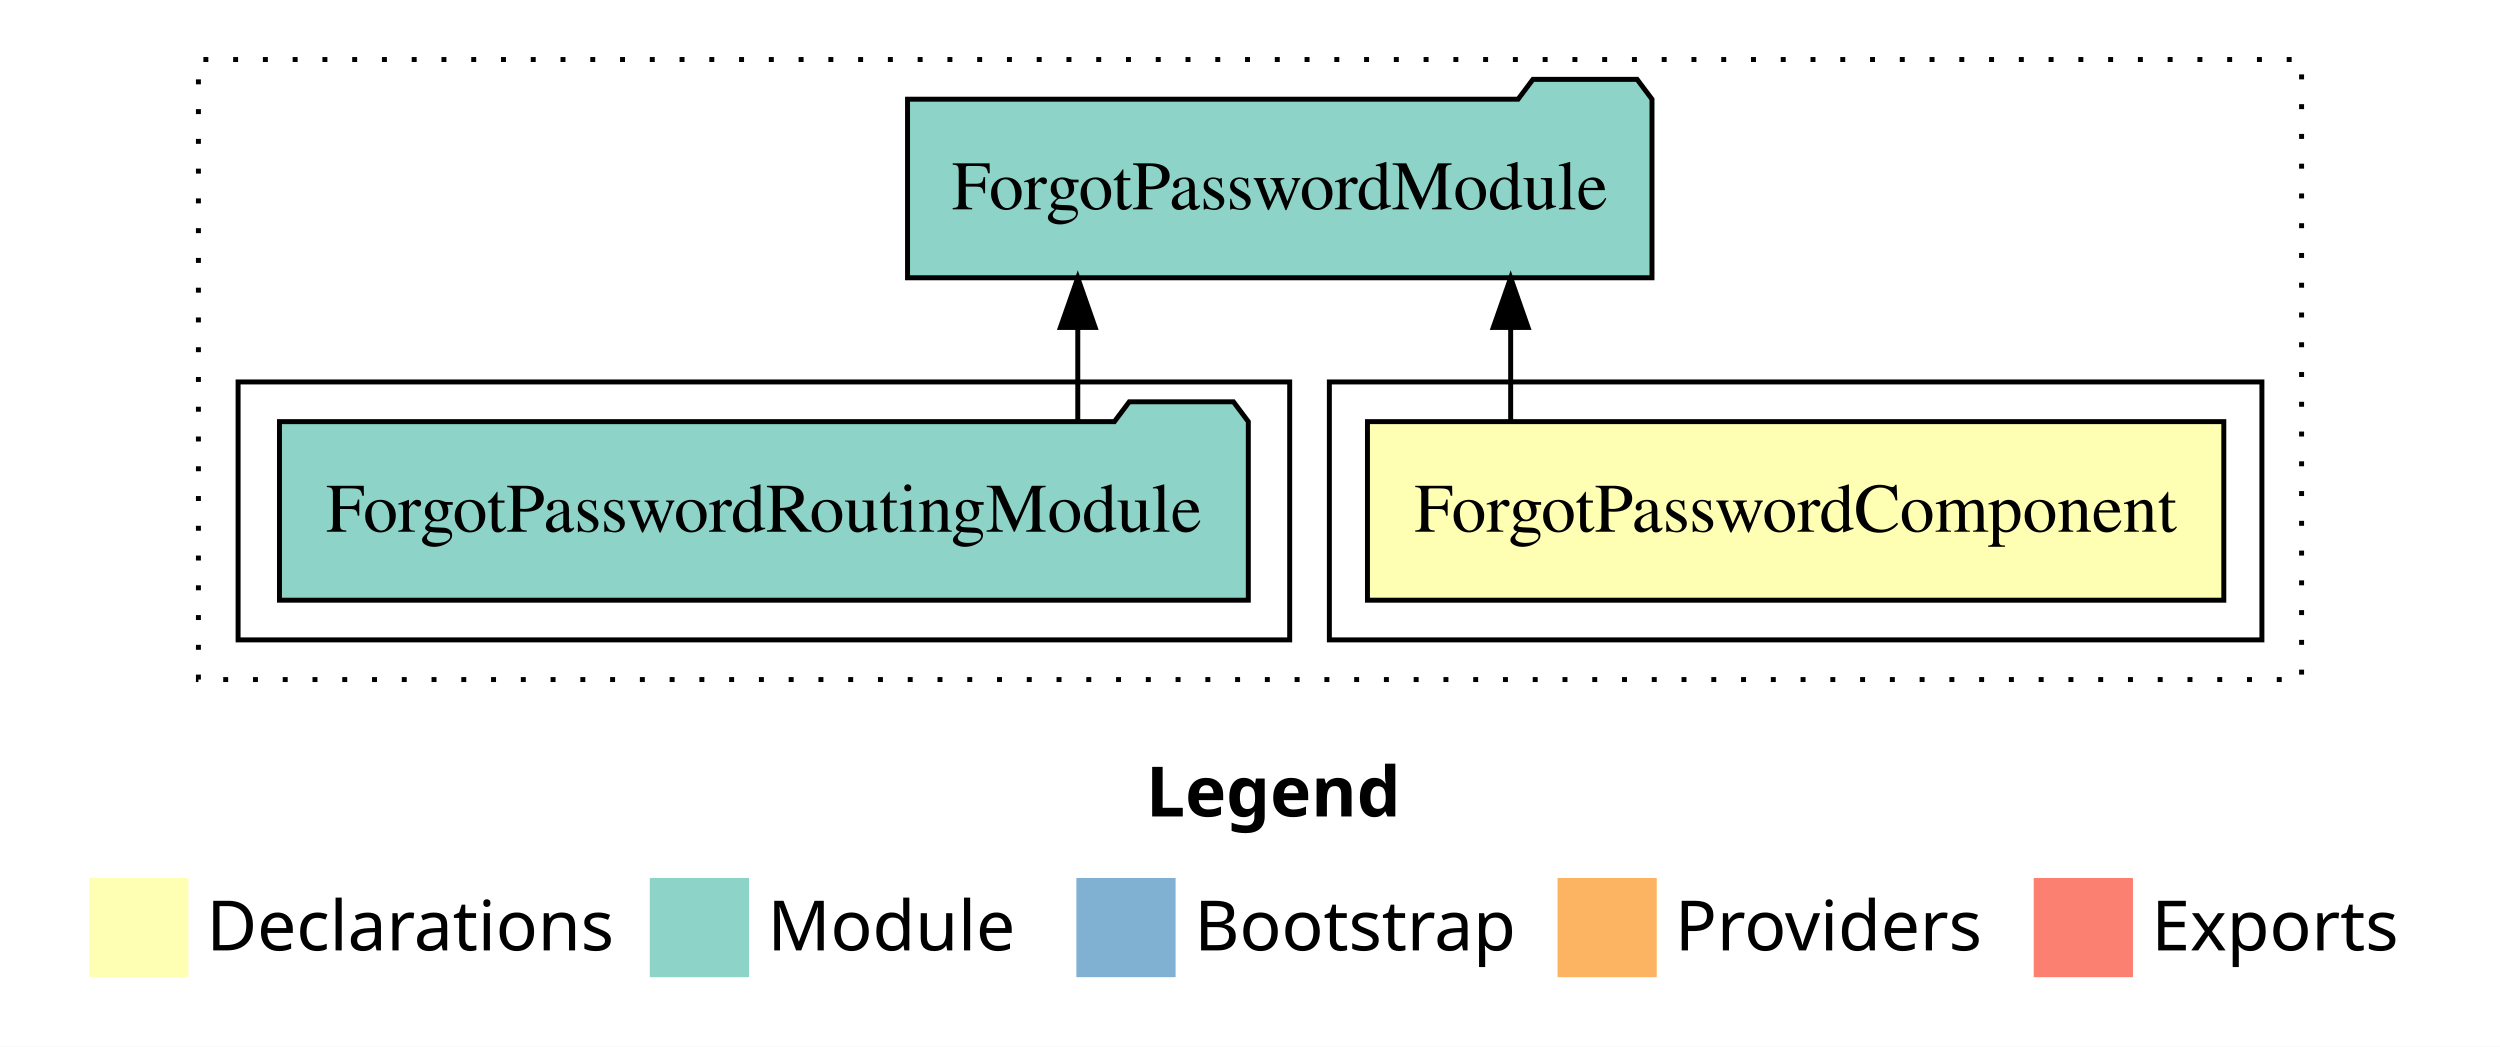
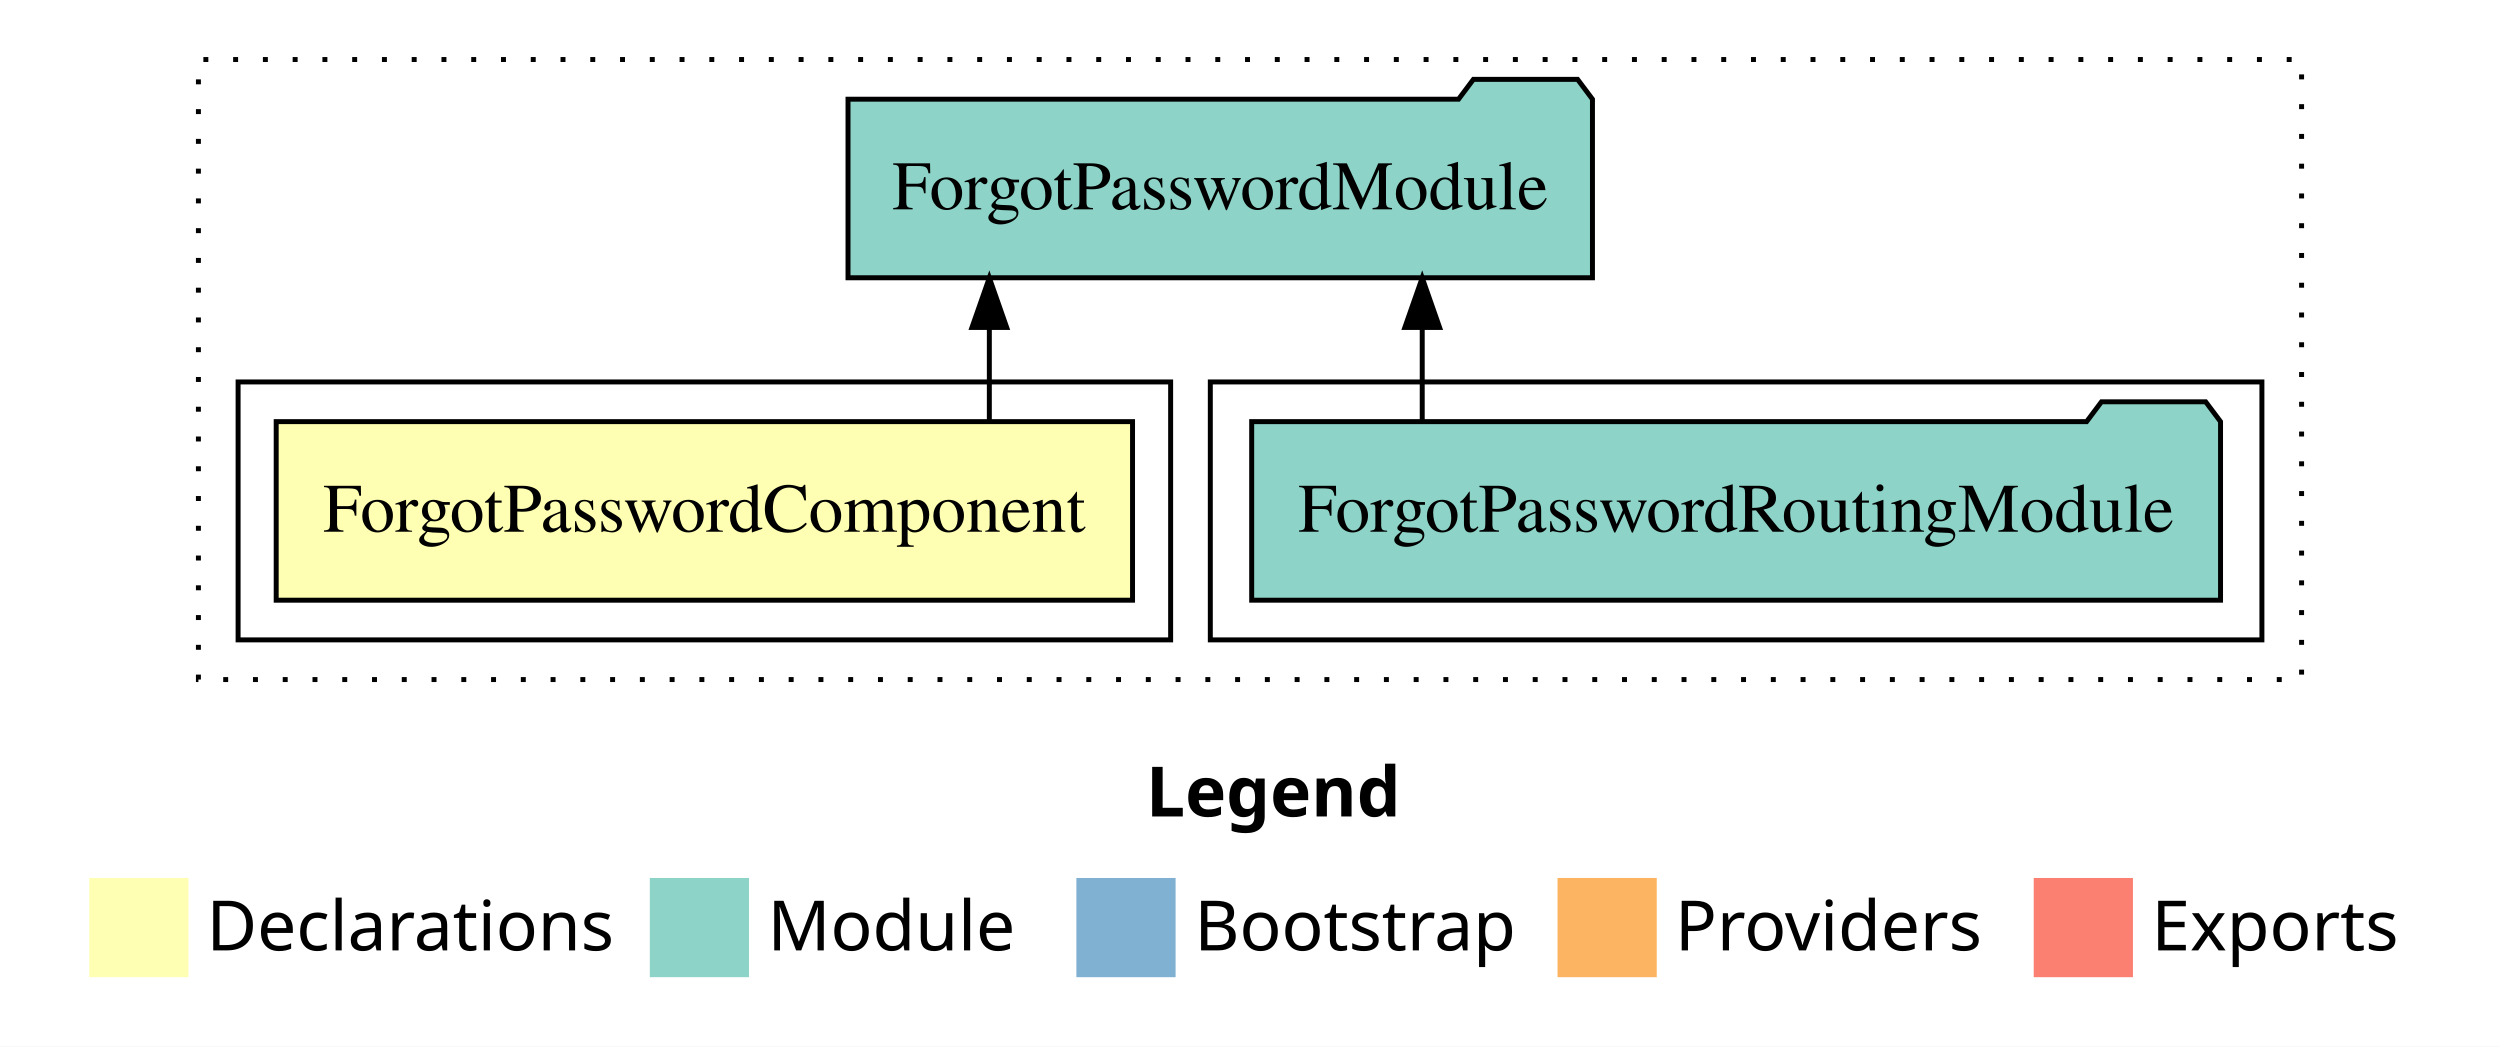
<svg xmlns="http://www.w3.org/2000/svg" width="504pt" height="211pt" viewBox="0.00 0.00 504.00 211.00">
  <g id="graph0" class="graph" transform="scale(1 1) rotate(0) translate(4 207)">
    <polygon fill="white" stroke="transparent" points="-4,4 -4,-207 500,-207 500,4 -4,4" />
    <text text-anchor="start" x="227.01" y="-42.4" font-family="sans-serif" font-weight="bold" font-size="14.00">Legend</text>
    <polygon fill="#ffffb3" stroke="transparent" points="14,-10 14,-30 34,-30 34,-10 14,-10" />
    <text text-anchor="start" x="37.63" y="-15.4" font-family="sans-serif" font-size="14.00">  Declarations</text>
    <polygon fill="#8dd3c7" stroke="transparent" points="127,-10 127,-30 147,-30 147,-10 127,-10" />
    <text text-anchor="start" x="150.73" y="-15.4" font-family="sans-serif" font-size="14.00">  Module</text>
    <polygon fill="#80b1d3" stroke="transparent" points="213,-10 213,-30 233,-30 233,-10 213,-10" />
    <text text-anchor="start" x="236.78" y="-15.4" font-family="sans-serif" font-size="14.00">  Bootstrap</text>
    <polygon fill="#fdb462" stroke="transparent" points="310,-10 310,-30 330,-30 330,-10 310,-10" />
    <text text-anchor="start" x="333.67" y="-15.4" font-family="sans-serif" font-size="14.00">  Providers</text>
    <polygon fill="#fb8072" stroke="transparent" points="406,-10 406,-30 426,-30 426,-10 406,-10" />
    <text text-anchor="start" x="429.73" y="-15.4" font-family="sans-serif" font-size="14.00">  Exports</text>
    <g id="clust1" class="cluster">
      <polygon fill="none" stroke="black" stroke-dasharray="1,5" points="36,-70 36,-195 460,-195 460,-70 36,-70" />
    </g>
+     <g id="clust4" class="cluster">
+       <polygon fill="none" stroke="black" points="240,-78 240,-130 452,-130 452,-78 240,-78" />
+     </g>
    <g id="clust2" class="cluster">
-       <polygon fill="none" stroke="black" points="264,-78 264,-130 452,-130 452,-78 264,-78" />
-     </g>
-     <g id="clust4" class="cluster">
-       <polygon fill="none" stroke="black" points="44,-78 44,-130 256,-130 256,-78 44,-78" />
+       <polygon fill="none" stroke="black" points="44,-78 44,-130 232,-130 232,-78 44,-78" />
    </g>
    <g id="node1" class="node">
-       <polygon fill="#ffffb3" stroke="black" points="444.32,-122 271.68,-122 271.68,-86 444.32,-86 444.32,-122" />
-       <text text-anchor="middle" x="358" y="-99.8" font-family="Times,serif" font-size="14.00">ForgotPasswordComponent</text>
+       <polygon fill="#ffffb3" stroke="black" points="224.32,-122 51.68,-122 51.68,-86 224.32,-86 224.32,-122" />
+       <text text-anchor="middle" x="138" y="-99.8" font-family="Times,serif" font-size="14.00">ForgotPasswordComponent</text>
    </g>
    <g id="node2" class="node">
-       <polygon fill="#8dd3c7" stroke="black" points="329.04,-187 326.04,-191 305.04,-191 302.04,-187 178.96,-187 178.96,-151 329.04,-151 329.04,-187" />
-       <text text-anchor="middle" x="254" y="-164.8" font-family="Times,serif" font-size="14.00">ForgotPasswordModule</text>
+       <polygon fill="#8dd3c7" stroke="black" points="317.04,-187 314.04,-191 293.04,-191 290.04,-187 166.96,-187 166.96,-151 317.04,-151 317.04,-187" />
+       <text text-anchor="middle" x="242" y="-164.8" font-family="Times,serif" font-size="14.00">ForgotPasswordModule</text>
    </g>
    <g id="edge1" class="edge">
-       <path fill="none" stroke="black" d="M300.55,-122.11C300.55,-122.11 300.55,-140.99 300.55,-140.99" />
-       <polygon fill="black" stroke="black" points="297.05,-140.99 300.55,-150.99 304.05,-140.99 297.05,-140.99" />
+       <path fill="none" stroke="black" d="M195.45,-122.11C195.45,-122.11 195.45,-140.99 195.45,-140.99" />
+       <polygon fill="black" stroke="black" points="191.95,-140.99 195.45,-150.99 198.95,-140.99 191.95,-140.99" />
    </g>
    <g id="node3" class="node">
-       <polygon fill="#8dd3c7" stroke="black" points="247.66,-122 244.66,-126 223.66,-126 220.66,-122 52.34,-122 52.34,-86 247.66,-86 247.66,-122" />
-       <text text-anchor="middle" x="150" y="-99.8" font-family="Times,serif" font-size="14.00">ForgotPasswordRoutingModule</text>
+       <polygon fill="#8dd3c7" stroke="black" points="443.66,-122 440.66,-126 419.66,-126 416.66,-122 248.34,-122 248.34,-86 443.66,-86 443.66,-122" />
+       <text text-anchor="middle" x="346" y="-99.8" font-family="Times,serif" font-size="14.00">ForgotPasswordRoutingModule</text>
    </g>
    <g id="edge2" class="edge">
-       <path fill="none" stroke="black" d="M213.28,-122.11C213.28,-122.11 213.28,-140.99 213.28,-140.99" />
-       <polygon fill="black" stroke="black" points="209.78,-140.99 213.28,-150.99 216.78,-140.99 209.78,-140.99" />
+       <path fill="none" stroke="black" d="M282.72,-122.11C282.72,-122.11 282.72,-140.99 282.72,-140.99" />
+       <polygon fill="black" stroke="black" points="279.22,-140.99 282.72,-150.99 286.22,-140.99 279.22,-140.99" />
    </g>
  </g>
</svg>
